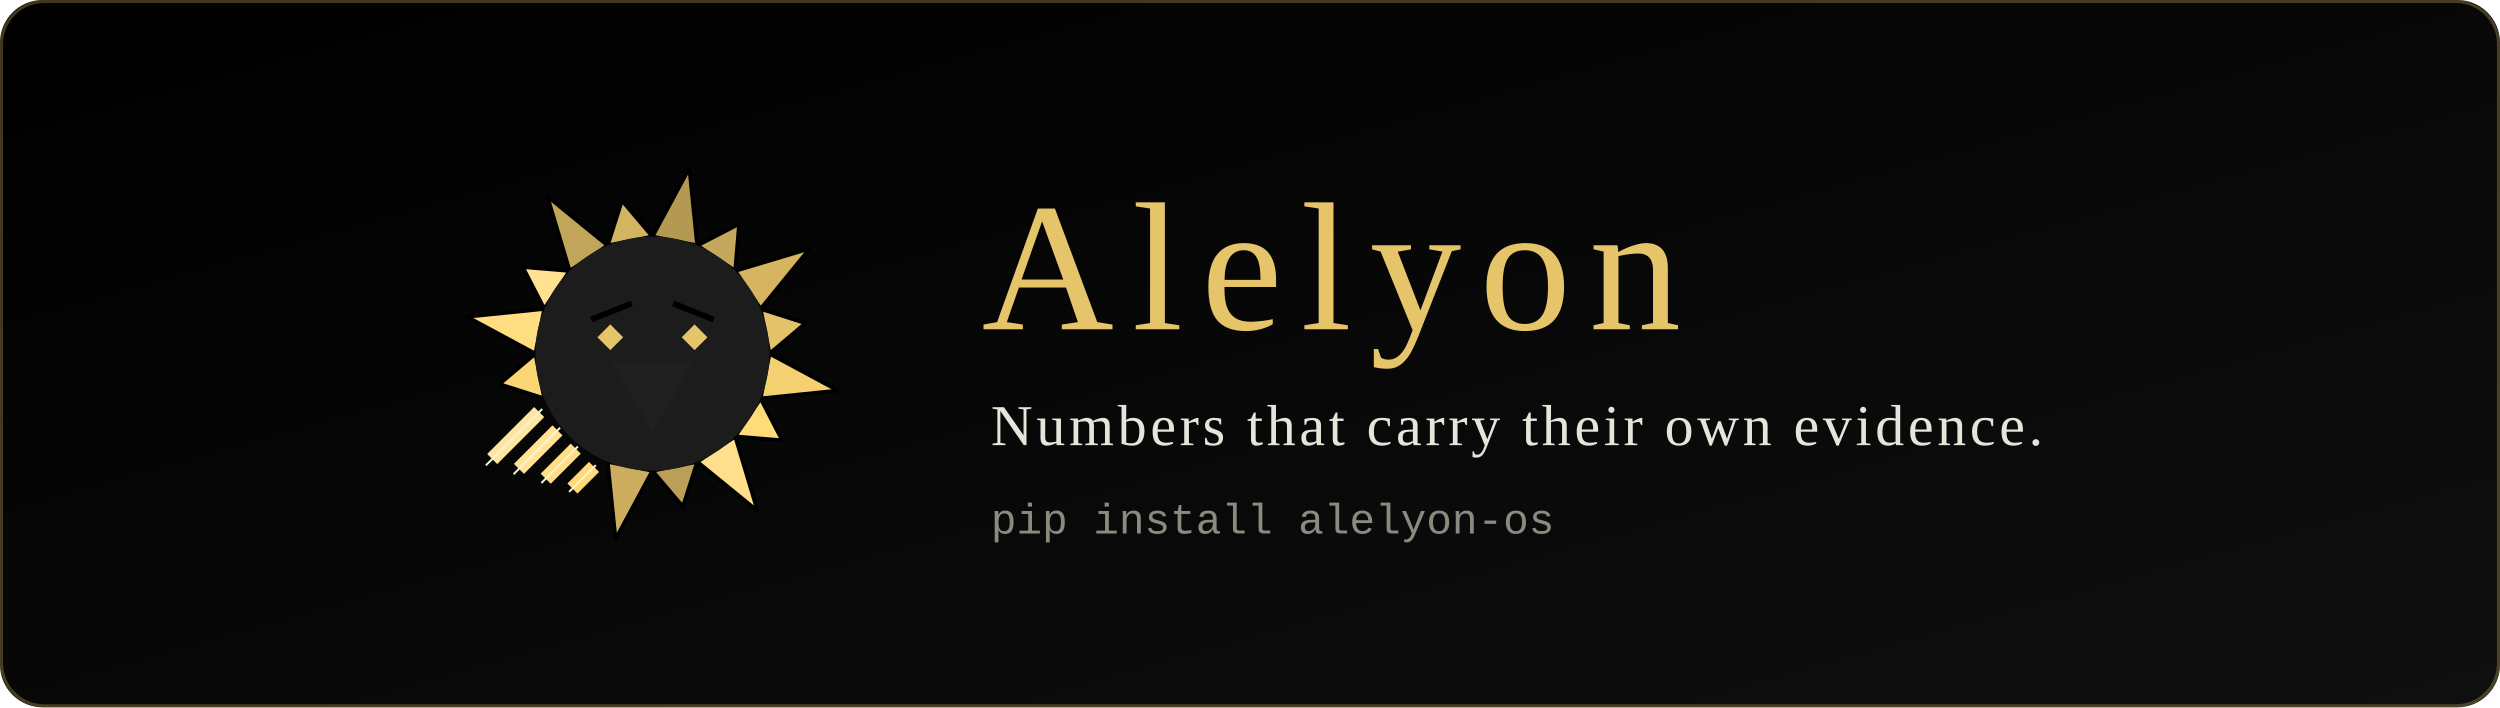
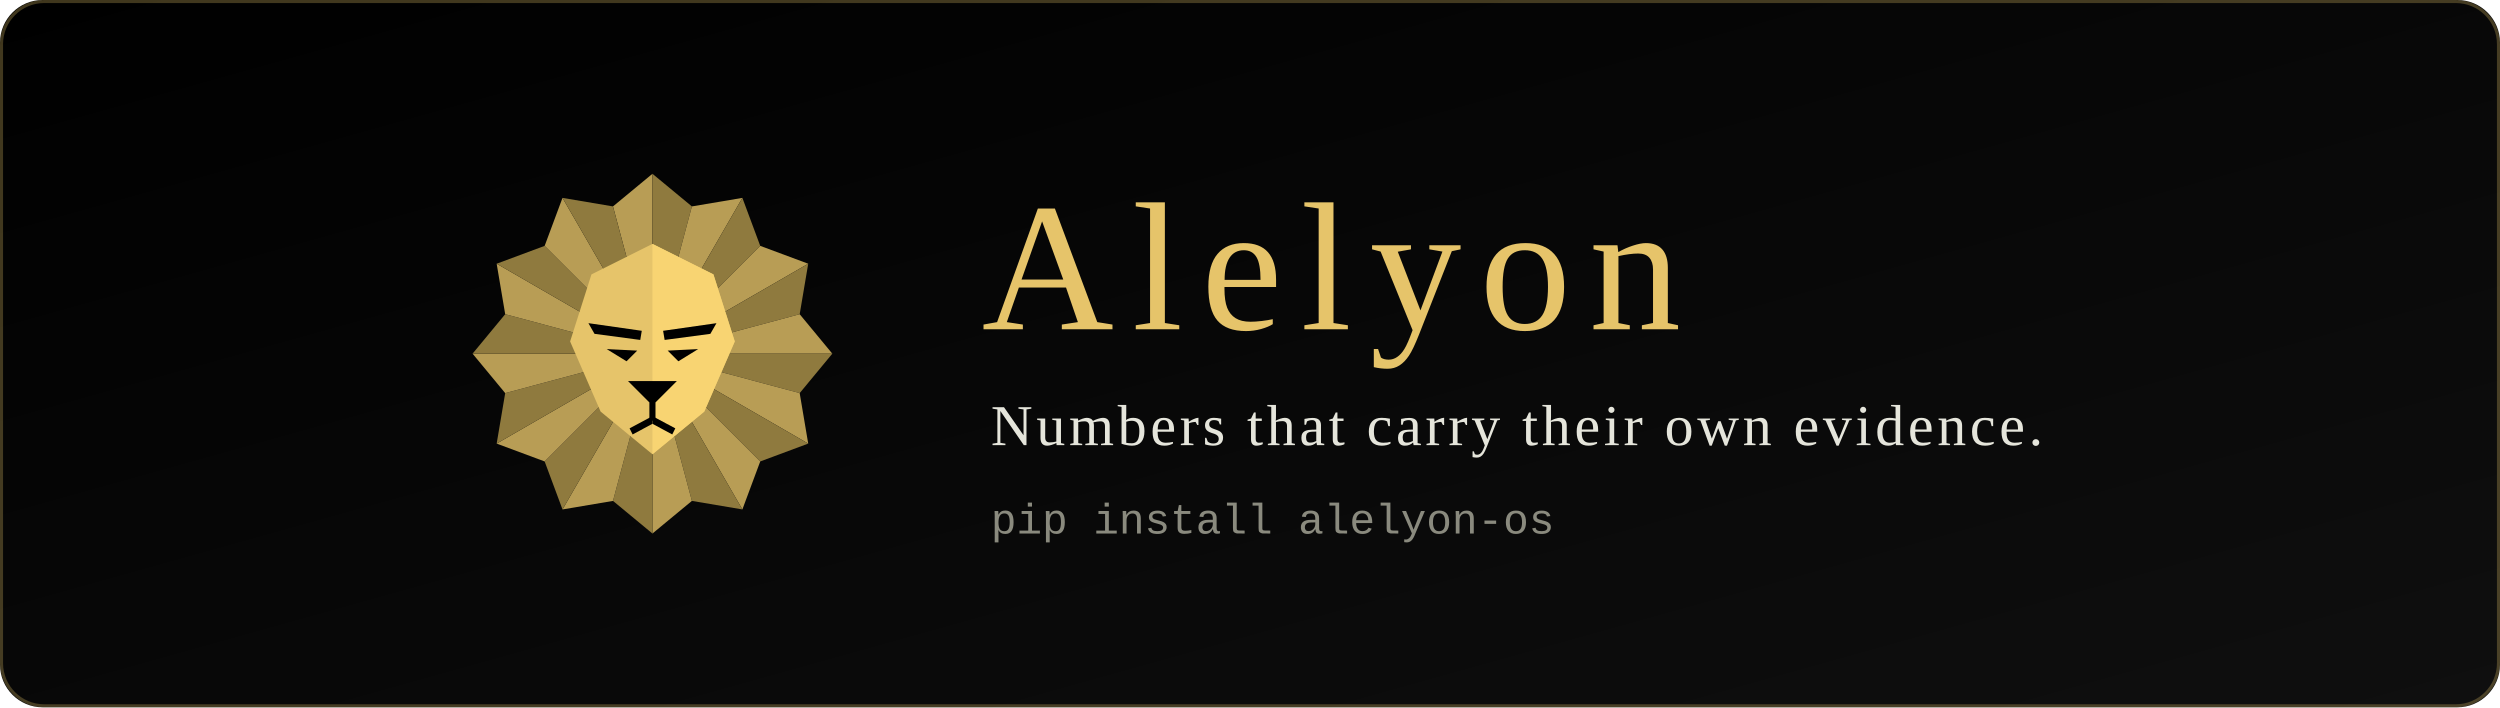
<svg xmlns="http://www.w3.org/2000/svg" width="820" height="232" viewBox="0 0 820 232" role="img" aria-label="Alelyon - numbers that carry their own evidence">
  <defs>
    <linearGradient id="bg" x1="0" y1="0" x2="1" y2="1">
      <stop offset="0" stop-color="#000000" />
      <stop offset="1" stop-color="#0f0f0f" />
    </linearGradient>
  </defs>
  <rect width="820" height="232" rx="14" fill="url(#bg)" />
  <rect x="0.5" y="0.5" width="819" height="231" rx="14" fill="none" stroke="#e6c46a" stroke-opacity="0.28" />
  <g transform="translate(150,52.0)">
-     <g fill="#b49953" fill-opacity="1" stroke="#000000" stroke-opacity="1" stroke-width="1.28" stroke-linecap="square" stroke-linejoin="bevel" transform="matrix(1,0,0,1,0,0)" font-family="" font-size="-1" font-weight="400" font-style="normal">
-       <polygon fill-rule="evenodd" vector-effect="none" points="64,25.6 76.111,3.113 78.695,28.523 " />
+     <g fill="#b89d55" fill-opacity="1" stroke="none" transform="matrix(1,0,0,1,0,0)" font-family="" font-size="-1" font-weight="400" font-style="normal">
+       <polygon fill-rule="evenodd" vector-effect="none" points="64,64 51.059,15.704 64,5 " />
    </g>
-     <g fill="#c5a85b" fill-opacity="1" stroke="#000000" stroke-opacity="1" stroke-width="1.28" stroke-linecap="square" stroke-linejoin="bevel" transform="matrix(1,0,0,1,0,0)" font-family="" font-size="-1" font-weight="400" font-style="normal">
-       <polygon fill-rule="evenodd" vector-effect="none" points="78.695,28.523 92.445,21.429 91.153,36.847 " />
+     <g fill="#8f7a3e" fill-opacity="1" stroke="none" transform="matrix(1,0,0,1,0,0)" font-family="" font-size="-1" font-weight="400" font-style="normal">
+       <polygon fill-rule="evenodd" vector-effect="none" points="64,64 64,5 76.941,15.704 " />
    </g>
-     <g fill="#d5b562" fill-opacity="1" stroke="#000000" stroke-opacity="1" stroke-width="1.28" stroke-linecap="square" stroke-linejoin="bevel" transform="matrix(1,0,0,1,0,0)" font-family="" font-size="-1" font-weight="400" font-style="normal">
-       <polygon fill-rule="evenodd" vector-effect="none" points="91.153,36.847 115.618,29.51 99.477,49.305 " />
+     <g fill="#b89d55" fill-opacity="1" stroke="none" transform="matrix(1,0,0,1,0,0)" font-family="" font-size="-1" font-weight="400" font-style="normal">
+       <polygon fill-rule="evenodd" vector-effect="none" points="64,64 76.941,15.704 93.5,12.905 " />
    </g>
-     <g fill="#e4c269" fill-opacity="1" stroke="#000000" stroke-opacity="1" stroke-width="1.28" stroke-linecap="square" stroke-linejoin="bevel" transform="matrix(1,0,0,1,0,0)" font-family="" font-size="-1" font-weight="400" font-style="normal">
-       <polygon fill-rule="evenodd" vector-effect="none" points="99.477,49.305 114.216,54.011 102.4,64 " />
+     <g fill="#8f7a3e" fill-opacity="1" stroke="none" transform="matrix(1,0,0,1,0,0)" font-family="" font-size="-1" font-weight="400" font-style="normal">
+       <polygon fill-rule="evenodd" vector-effect="none" points="64,64 93.5,12.905 99.355,28.645 " />
    </g>
-     <g fill="#f4d070" fill-opacity="1" stroke="#000000" stroke-opacity="1" stroke-width="1.28" stroke-linecap="square" stroke-linejoin="bevel" transform="matrix(1,0,0,1,0,0)" font-family="" font-size="-1" font-weight="400" font-style="normal">
-       <polygon fill-rule="evenodd" vector-effect="none" points="102.4,64 124.887,76.111 99.477,78.695 " />
+     <g fill="#b89d55" fill-opacity="1" stroke="none" transform="matrix(1,0,0,1,0,0)" font-family="" font-size="-1" font-weight="400" font-style="normal">
+       <polygon fill-rule="evenodd" vector-effect="none" points="64,64 99.355,28.645 115.095,34.5 " />
    </g>
-     <g fill="#ffdb7a" fill-opacity="1" stroke="#000000" stroke-opacity="1" stroke-width="1.28" stroke-linecap="square" stroke-linejoin="bevel" transform="matrix(1,0,0,1,0,0)" font-family="" font-size="-1" font-weight="400" font-style="normal">
-       <polygon fill-rule="evenodd" vector-effect="none" points="99.477,78.695 106.571,92.445 91.153,91.153 " />
+     <g fill="#8f7a3e" fill-opacity="1" stroke="none" transform="matrix(1,0,0,1,0,0)" font-family="" font-size="-1" font-weight="400" font-style="normal">
+       <polygon fill-rule="evenodd" vector-effect="none" points="64,64 115.095,34.5 112.296,51.059 " />
    </g>
-     <g fill="#ffdf8b" fill-opacity="1" stroke="#000000" stroke-opacity="1" stroke-width="1.28" stroke-linecap="square" stroke-linejoin="bevel" transform="matrix(1,0,0,1,0,0)" font-family="" font-size="-1" font-weight="400" font-style="normal">
-       <polygon fill-rule="evenodd" vector-effect="none" points="91.153,91.153 98.49,115.618 78.695,99.477 " />
+     <g fill="#b89d55" fill-opacity="1" stroke="none" transform="matrix(1,0,0,1,0,0)" font-family="" font-size="-1" font-weight="400" font-style="normal">
+       <polygon fill-rule="evenodd" vector-effect="none" points="64,64 112.296,51.059 123,64 " />
    </g>
-     <g fill="#bb9f56" fill-opacity="1" stroke="#000000" stroke-opacity="1" stroke-width="1.28" stroke-linecap="square" stroke-linejoin="bevel" transform="matrix(1,0,0,1,0,0)" font-family="" font-size="-1" font-weight="400" font-style="normal">
-       <polygon fill-rule="evenodd" vector-effect="none" points="78.695,99.477 73.989,114.216 64,102.4 " />
+     <g fill="#8f7a3e" fill-opacity="1" stroke="none" transform="matrix(1,0,0,1,0,0)" font-family="" font-size="-1" font-weight="400" font-style="normal">
+       <polygon fill-rule="evenodd" vector-effect="none" points="64,64 123,64 112.296,76.941 " />
    </g>
-     <g fill="#ccad5e" fill-opacity="1" stroke="#000000" stroke-opacity="1" stroke-width="1.28" stroke-linecap="square" stroke-linejoin="bevel" transform="matrix(1,0,0,1,0,0)" font-family="" font-size="-1" font-weight="400" font-style="normal">
-       <polygon fill-rule="evenodd" vector-effect="none" points="64,102.4 51.889,124.887 49.305,99.477 " />
+     <g fill="#b89d55" fill-opacity="1" stroke="none" transform="matrix(1,0,0,1,0,0)" font-family="" font-size="-1" font-weight="400" font-style="normal">
+       <polygon fill-rule="evenodd" vector-effect="none" points="64,64 112.296,76.941 115.095,93.5 " />
    </g>
-     <g fill="#fbd674" fill-opacity="1" stroke="#000000" stroke-opacity="1" stroke-width="1.28" stroke-linecap="square" stroke-linejoin="bevel" transform="matrix(1,0,0,1,0,0)" font-family="" font-size="-1" font-weight="400" font-style="normal">
-       <polygon fill-rule="evenodd" vector-effect="none" points="28.523,78.695 13.784,73.989 25.6,64 " />
+     <g fill="#8f7a3e" fill-opacity="1" stroke="none" transform="matrix(1,0,0,1,0,0)" font-family="" font-size="-1" font-weight="400" font-style="normal">
+       <polygon fill-rule="evenodd" vector-effect="none" points="64,64 115.095,93.5 99.355,99.355 " />
    </g>
-     <g fill="#ffdd81" fill-opacity="1" stroke="#000000" stroke-opacity="1" stroke-width="1.28" stroke-linecap="square" stroke-linejoin="bevel" transform="matrix(1,0,0,1,0,0)" font-family="" font-size="-1" font-weight="400" font-style="normal">
-       <polygon fill-rule="evenodd" vector-effect="none" points="25.6,64 3.113,51.889 28.523,49.305 " />
+     <g fill="#b89d55" fill-opacity="1" stroke="none" transform="matrix(1,0,0,1,0,0)" font-family="" font-size="-1" font-weight="400" font-style="normal">
+       <polygon fill-rule="evenodd" vector-effect="none" points="64,64 99.355,99.355 93.5,115.095 " />
    </g>
-     <g fill="#ffe191" fill-opacity="1" stroke="#000000" stroke-opacity="1" stroke-width="1.28" stroke-linecap="square" stroke-linejoin="bevel" transform="matrix(1,0,0,1,0,0)" font-family="" font-size="-1" font-weight="400" font-style="normal">
-       <polygon fill-rule="evenodd" vector-effect="none" points="28.523,49.305 21.429,35.555 36.847,36.847 " />
+     <g fill="#8f7a3e" fill-opacity="1" stroke="none" transform="matrix(1,0,0,1,0,0)" font-family="" font-size="-1" font-weight="400" font-style="normal">
+       <polygon fill-rule="evenodd" vector-effect="none" points="64,64 93.5,115.095 76.941,112.296 " />
    </g>
-     <g fill="#c1a559" fill-opacity="1" stroke="#000000" stroke-opacity="1" stroke-width="1.28" stroke-linecap="square" stroke-linejoin="bevel" transform="matrix(1,0,0,1,0,0)" font-family="" font-size="-1" font-weight="400" font-style="normal">
-       <polygon fill-rule="evenodd" vector-effect="none" points="36.847,36.847 29.51,12.382 49.305,28.523 " />
+     <g fill="#b89d55" fill-opacity="1" stroke="none" transform="matrix(1,0,0,1,0,0)" font-family="" font-size="-1" font-weight="400" font-style="normal">
+       <polygon fill-rule="evenodd" vector-effect="none" points="64,64 76.941,112.296 64,123 " />
    </g>
-     <g fill="#d3b461" fill-opacity="1" stroke="#000000" stroke-opacity="1" stroke-width="1.28" stroke-linecap="square" stroke-linejoin="bevel" transform="matrix(1,0,0,1,0,0)" font-family="" font-size="-1" font-weight="400" font-style="normal">
-       <polygon fill-rule="evenodd" vector-effect="none" points="49.305,28.523 54.011,13.784 64,25.6 " />
+     <g fill="#8f7a3e" fill-opacity="1" stroke="none" transform="matrix(1,0,0,1,0,0)" font-family="" font-size="-1" font-weight="400" font-style="normal">
+       <polygon fill-rule="evenodd" vector-effect="none" points="64,64 64,123 51.059,112.296 " />
    </g>
-     <g fill="#ffda78" fill-opacity="1" stroke="none" transform="matrix(-0.707107,-0.707107,0.707107,-0.707107,64,64)" font-family="" font-size="-1" font-weight="400" font-style="normal">
-       <rect x="-15.058" y="-49.842" width="4.666" height="10.021" />
+     <g fill="#b89d55" fill-opacity="1" stroke="none" transform="matrix(1,0,0,1,0,0)" font-family="" font-size="-1" font-weight="400" font-style="normal">
+       <polygon fill-rule="evenodd" vector-effect="none" points="64,64 51.059,112.296 34.5,115.095 " />
    </g>
-     <g fill="#ffda78" fill-opacity="1" stroke="#fff2d0" stroke-opacity="1" stroke-width="0.654" stroke-linecap="square" stroke-linejoin="bevel" transform="matrix(-0.707107,-0.707107,0.707107,-0.707107,64,64)" font-family="" font-size="-1" font-weight="400" font-style="normal">
-       <polyline fill="none" vector-effect="none" points="-12.725,-51.045 -12.725,-39.32 " />
+     <g fill="#8f7a3e" fill-opacity="1" stroke="none" transform="matrix(1,0,0,1,0,0)" font-family="" font-size="-1" font-weight="400" font-style="normal">
+       <polygon fill-rule="evenodd" vector-effect="none" points="64,64 34.5,115.095 28.645,99.355 " />
    </g>
-     <g fill="#ffde86" fill-opacity="1" stroke="none" transform="matrix(-0.707107,-0.707107,0.707107,-0.707107,64,64)" font-family="" font-size="-1" font-weight="400" font-style="normal">
-       <rect x="-6.575" y="-53.764" width="4.666" height="13.943" />
+     <g fill="#b89d55" fill-opacity="1" stroke="none" transform="matrix(1,0,0,1,0,0)" font-family="" font-size="-1" font-weight="400" font-style="normal">
+       <polygon fill-rule="evenodd" vector-effect="none" points="64,64 28.645,99.355 12.905,93.5 " />
    </g>
-     <g fill="#ffde86" fill-opacity="1" stroke="#fff2d0" stroke-opacity="1" stroke-width="0.654" stroke-linecap="square" stroke-linejoin="bevel" transform="matrix(-0.707107,-0.707107,0.707107,-0.707107,64,64)" font-family="" font-size="-1" font-weight="400" font-style="normal">
-       <polyline fill="none" vector-effect="none" points="-4.242,-55.437 -4.242,-39.124 " />
+     <g fill="#8f7a3e" fill-opacity="1" stroke="none" transform="matrix(1,0,0,1,0,0)" font-family="" font-size="-1" font-weight="400" font-style="normal">
+       <polygon fill-rule="evenodd" vector-effect="none" points="64,64 12.905,93.5 15.704,76.941 " />
    </g>
-     <g fill="#ffe294" fill-opacity="1" stroke="none" transform="matrix(-0.707107,-0.707107,0.707107,-0.707107,64,64)" font-family="" font-size="-1" font-weight="400" font-style="normal">
-       <rect x="1.909" y="-57.685" width="4.666" height="17.864" />
+     <g fill="#b89d55" fill-opacity="1" stroke="none" transform="matrix(1,0,0,1,0,0)" font-family="" font-size="-1" font-weight="400" font-style="normal">
+       <polygon fill-rule="evenodd" vector-effect="none" points="64,64 15.704,76.941 5,64 " />
    </g>
-     <g fill="#ffe294" fill-opacity="1" stroke="#fff2d0" stroke-opacity="1" stroke-width="0.654" stroke-linecap="square" stroke-linejoin="bevel" transform="matrix(-0.707107,-0.707107,0.707107,-0.707107,64,64)" font-family="" font-size="-1" font-weight="400" font-style="normal">
-       <polyline fill="none" vector-effect="none" points="4.242,-59.829 4.242,-38.928 " />
+     <g fill="#8f7a3e" fill-opacity="1" stroke="none" transform="matrix(1,0,0,1,0,0)" font-family="" font-size="-1" font-weight="400" font-style="normal">
+       <polygon fill-rule="evenodd" vector-effect="none" points="64,64 5,64 15.704,51.059 " />
    </g>
-     <g fill="#ffe5a2" fill-opacity="1" stroke="none" transform="matrix(-0.707107,-0.707107,0.707107,-0.707107,64,64)" font-family="" font-size="-1" font-weight="400" font-style="normal">
-       <rect x="10.392" y="-61.606" width="4.666" height="21.786" />
+     <g fill="#b89d55" fill-opacity="1" stroke="none" transform="matrix(1,0,0,1,0,0)" font-family="" font-size="-1" font-weight="400" font-style="normal">
+       <polygon fill-rule="evenodd" vector-effect="none" points="64,64 15.704,51.059 12.905,34.5 " />
    </g>
-     <g fill="#ffe5a2" fill-opacity="1" stroke="#fff2d0" stroke-opacity="1" stroke-width="0.654" stroke-linecap="square" stroke-linejoin="bevel" transform="matrix(-0.707107,-0.707107,0.707107,-0.707107,64,64)" font-family="" font-size="-1" font-weight="400" font-style="normal">
-       <polyline fill="none" vector-effect="none" points="12.725,-64.221 12.725,-38.731 " />
+     <g fill="#8f7a3e" fill-opacity="1" stroke="none" transform="matrix(1,0,0,1,0,0)" font-family="" font-size="-1" font-weight="400" font-style="normal">
+       <polygon fill-rule="evenodd" vector-effect="none" points="64,64 12.905,34.5 28.645,28.645 " />
    </g>
-     <g fill="#d3b461" fill-opacity="1" stroke="#000000" stroke-opacity="1" stroke-width="1.28" stroke-linecap="square" stroke-linejoin="bevel" transform="matrix(1,0,0,1,0,0)" font-family="" font-size="-1" font-weight="400" font-style="normal">
- </g>
-     <g fill="#1c1c1c" fill-opacity="1" stroke="none" transform="matrix(1,0,0,1,0,0)" font-family="" font-size="-1" font-weight="400" font-style="normal">
-       <circle cx="64" cy="64" r="38.4" />
+     <g fill="#b89d55" fill-opacity="1" stroke="none" transform="matrix(1,0,0,1,0,0)" font-family="" font-size="-1" font-weight="400" font-style="normal">
+       <polygon fill-rule="evenodd" vector-effect="none" points="64,64 28.645,28.645 34.5,12.905 " />
    </g>
-     <g fill="#202020" fill-opacity="1" stroke="none" transform="matrix(1,0,0,1,0,0)" font-family="" font-size="-1" font-weight="400" font-style="normal">
-       <polygon fill-rule="evenodd" vector-effect="none" points="50.944,67.072 77.056,67.072 64,89.344 " />
+     <g fill="#8f7a3e" fill-opacity="1" stroke="none" transform="matrix(1,0,0,1,0,0)" font-family="" font-size="-1" font-weight="400" font-style="normal">
+       <polygon fill-rule="evenodd" vector-effect="none" points="64,64 34.5,12.905 51.059,15.704 " />
    </g>
    <g fill="#e6c46a" fill-opacity="1" stroke="none" transform="matrix(1,0,0,1,0,0)" font-family="" font-size="-1" font-weight="400" font-style="normal">
-       <polygon fill-rule="evenodd" vector-effect="none" points="50.176,54.4 54.4,58.624 50.176,62.848 45.952,58.624 " />
-       <polygon fill-rule="evenodd" vector-effect="none" points="77.824,54.4 82.048,58.624 77.824,62.848 73.6,58.624 " />
+       <polygon fill-rule="evenodd" vector-effect="none" points="64,28 84,38 91,60 81,83 64,97 47,83 37,60 44,38 " />
    </g>
-     <g fill="#e6c46a" fill-opacity="1" stroke="#000000" stroke-opacity="1" stroke-width="1.92" stroke-linecap="square" stroke-linejoin="bevel" transform="matrix(1,0,0,1,0,0)" font-family="" font-size="-1" font-weight="400" font-style="normal">
-       <polyline fill="none" vector-effect="none" points="44.8,52.48 56.32,47.872 " />
-       <polyline fill="none" vector-effect="none" points="83.2,52.48 71.68,47.872 " />
+     <g fill="#f8d472" fill-opacity="1" stroke="none" transform="matrix(1,0,0,1,0,0)" font-family="" font-size="-1" font-weight="400" font-style="normal">
+       <polygon fill-rule="evenodd" vector-effect="none" points="64,28 84,38 91,60 81,83 64,97 " />
+     </g>
+     <g fill="#000000" fill-opacity="1" stroke="none" transform="matrix(1,0,0,1,0,0)" font-family="" font-size="-1" font-weight="400" font-style="normal">
+       <polygon fill-rule="evenodd" vector-effect="none" points="43,54 60.5,56.5 60,59.5 45,57.5 " />
+       <polygon fill-rule="evenodd" vector-effect="none" points="85,54 67.5,56.5 68,59.5 83,57.5 " />
+       <polygon fill-rule="evenodd" vector-effect="none" points="49,62.5 59,63 55.5,66.5 " />
+       <polygon fill-rule="evenodd" vector-effect="none" points="79,62.5 69,63 72.5,66.5 " />
+       <polygon fill-rule="evenodd" vector-effect="none" points="56,73 72,73 64,81 " />
+       <polygon fill-rule="evenodd" vector-effect="none" points="63,80 65,80 65,86 63,86 " />
+       <polygon fill-rule="evenodd" vector-effect="none" points="64,84.5 64,87 57.5,90.5 56.5,88.5 " />
+       <polygon fill-rule="evenodd" vector-effect="none" points="64,84.5 64,87 70.5,90.5 71.5,88.5 " />
    </g>
  </g>
  <text x="322" y="108" font-family="Georgia, 'Times New Roman', serif" font-size="60" letter-spacing="6" fill="#e6c46a">Alelyon</text>
  <text x="325" y="146" font-family="Georgia, 'Times New Roman', serif" font-size="19" letter-spacing="1.2" fill="#e5e5db">Numbers that carry their own evidence.</text>
  <text x="325" y="175" font-family="'SFMono-Regular', Consolas, 'Liberation Mono', Menlo, monospace" font-size="14" fill="#8a8a7e">pip install alelyon-os</text>
</svg>
